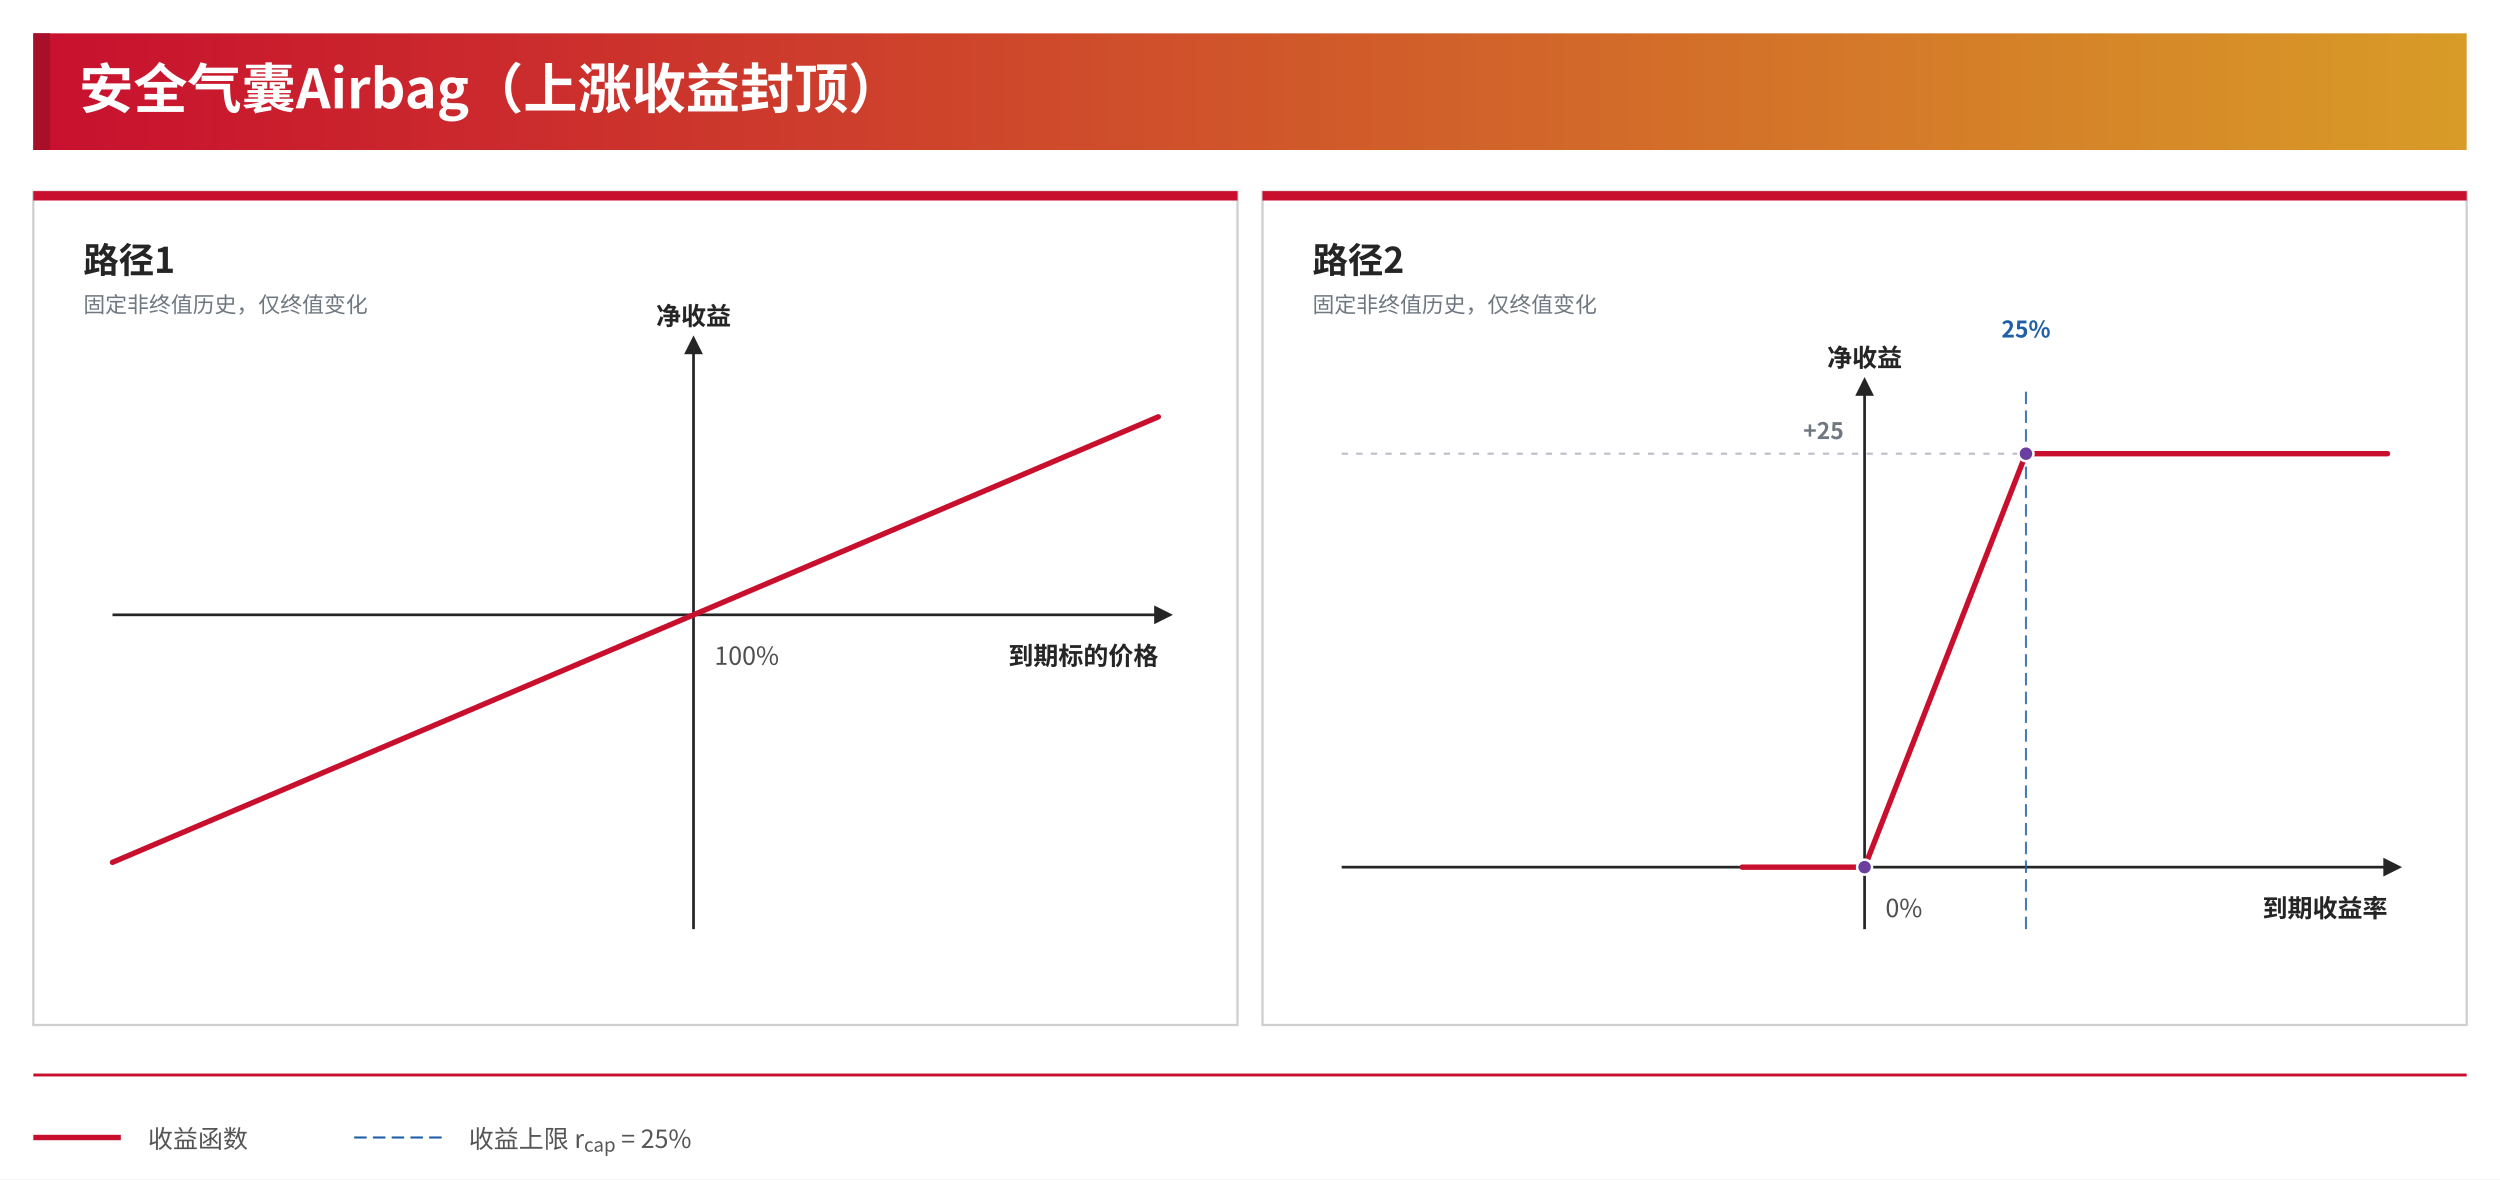
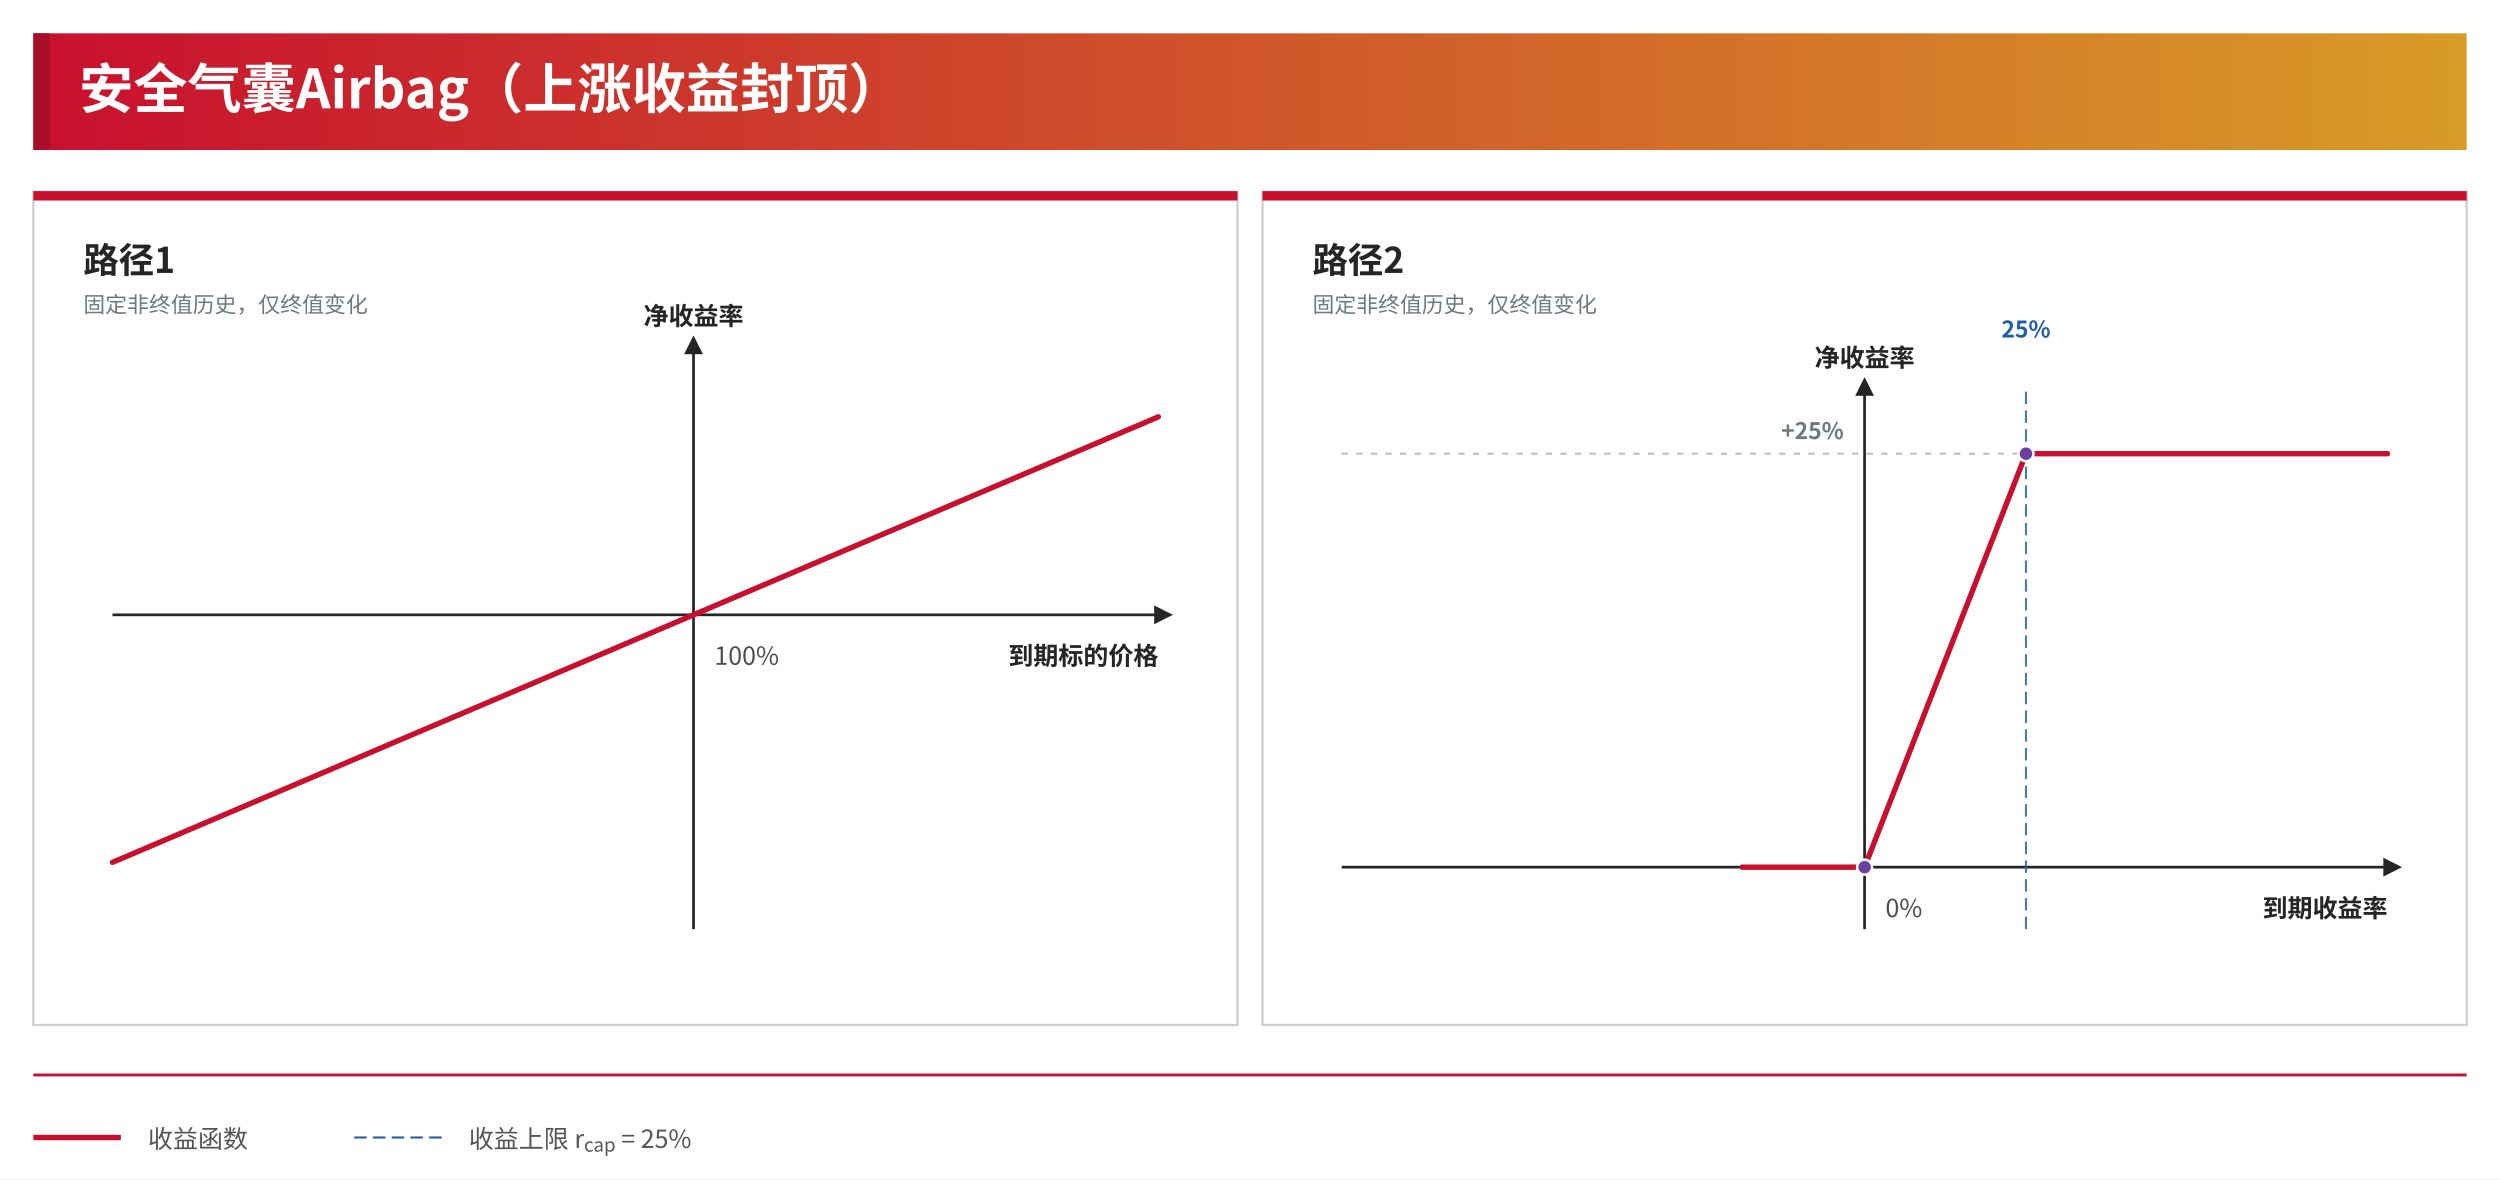
<svg xmlns="http://www.w3.org/2000/svg" width="1200" height="566" viewBox="0 0 1200 566" role="img" aria-labelledby="title desc">
  <defs>
    <linearGradient id="everbright-red-gold" x1="0" y1="0" x2="1" y2="0">
      <stop offset="0" stop-color="#C8102E" />
      <stop offset="1" stop-color="#D89B27" />
    </linearGradient>
    <style>
  .cn{font-family:"PingFang SC","Microsoft YaHei","Noto Sans CJK SC",Arial,sans-serif}.card{fill:#fff;stroke:#CFCFCF;stroke-width:1.1}.card-accent{stroke:#C8102E;stroke-width:4.5}.scenario-no{font-size:17px;font-weight:700;fill:#252525}.scenario-note{font-size:10.5px;fill:#6F7780}.axis-title{font-size:12px;font-weight:600;fill:#252525}.reference-label,.range-label{font-size:12px;fill:#4F4F4F}.axis{stroke:#252525;stroke-width:1.3}.axis-arrow{fill:#252525}.threshold{stroke-width:1;opacity:.82}.threshold-value{font-size:11px;font-weight:700}.payoff-guide{stroke:#B9BEC7;stroke-width:1;stroke-dasharray:3 4}.payoff-level-label{font-size:11px;font-weight:600;fill:#6F7780}.payoff-line{fill:none;stroke:#C8102E;stroke-width:2.6;stroke-linecap:round;stroke-linejoin:round}.payoff-jump{stroke:#C8102E;stroke-width:1.4;stroke-dasharray:4 3;fill:none}.curve-turn{fill:#6B3FA0;stroke:#fff;stroke-width:1.2}.curve-endpoint{stroke:#C8102E;stroke-width:1.7}.curve-endpoint.open{fill:#fff}.curve-endpoint.closed{fill:#C8102E}.global-legend{font-size:12px;fill:#555}.global-legend .token-sub{font-size:9px}
  </style>
  </defs>
  <rect width="1200" height="566" fill="#fff" />
  <rect x="16" y="16" width="1168" height="56" fill="url(#everbright-red-gold)" />
  <rect x="16" y="16" width="8" height="56" fill="#A80F28" />
  <text class="cn" x="38" y="52" fill="#fff" font-size="26" font-weight="700">安全气囊Airbag（上涨收益封顶）</text>
  <g data-path-card="0">
    <defs>
      <clipPath id="payoffer-card-clip-0">
        <rect x="20" y="96" width="570" height="392" />
      </clipPath>
    </defs>
    <rect class="card" x="16" y="92" width="578" height="400" />
    <line class="card-accent" x1="16" y1="94" x2="594" y2="94" />
    <g clip-path="url(#payoffer-card-clip-0)">
      <text class="cn scenario-no" x="40" y="131">路径1</text>
      <text class="cn scenario-note" x="40" y="150">固定非终值历史，仅终值变化</text>
      <line class="axis" x1="54" y1="295.12" x2="556" y2="295.12" />
      <line class="axis" x1="332.889" y1="168" x2="332.889" y2="446" />
      <path class="axis-arrow" d="M332.889 161 L328.389 170 L337.389 170 Z" />
      <path class="axis-arrow" d="M563 295.12 L554 290.62 L554 299.62 Z" />
      <path class="payoff-line" d="M54 413.923 L64.681 409.373 L75.362 404.823 L86.043 400.273 L96.723 395.723 L107.404 391.173 L118.085 386.624 L128.766 382.074 L139.447 377.524 L150.128 372.974 L160.809 368.424 L171.489 363.874 L182.17 359.324 L192.851 354.774 L203.532 350.224 L214.213 345.674 L224.894 341.124 L235.575 336.575 L246.255 332.025 L256.936 327.475 L267.617 322.925 L278.298 318.375 L288.979 313.825 L299.66 309.275 L310.34 304.725 L321.021 300.175 L331.702 295.625 L342.383 291.075 L353.064 286.525 L363.745 281.976 L374.425 277.425 L385.106 272.876 L395.787 268.326 L406.468 263.776 L417.149 259.226 L427.83 254.676 L438.511 250.126 L449.192 245.576 L459.872 241.026 L470.553 236.476 L481.234 231.926 L491.915 227.376 L502.596 222.827 L513.277 218.277 L523.957 213.727 L534.638 209.177 L545.319 204.627 L556 200.077" />
-       <text class="cn axis-title" x="332.889" y="156" text-anchor="middle">净收益</text>
+       <text class="cn axis-title" x="332.889" y="156" text-anchor="middle">净收益率</text>
      <text class="cn reference-label" x="342.889" y="319.12" text-anchor="start">100%</text>
      <text class="cn axis-title" x="556" y="319.12" text-anchor="end">到期标的价格</text>
    </g>
  </g>
  <g data-path-card="1">
    <defs>
      <clipPath id="payoffer-card-clip-1">
        <rect x="610" y="96" width="570" height="392" />
      </clipPath>
    </defs>
    <rect class="card" x="606" y="92" width="578" height="400" />
    <line class="card-accent" x1="606" y1="94" x2="1184" y2="94" />
    <g clip-path="url(#payoffer-card-clip-1)">
      <text class="cn scenario-no" x="630" y="131">路径2</text>
      <text class="cn scenario-note" x="630" y="150">固定非终值历史，仅终值变化</text>
      <line class="payoff-guide" x1="644" y1="217.769" x2="1146" y2="217.769" />
-       <text class="cn payoff-level-label" x="885" y="210.769" text-anchor="end">+25</text>
+       <text class="cn payoff-level-label" x="885" y="210.769" text-anchor="end">+25%</text>
      <line class="axis" x1="644" y1="416.231" x2="1146" y2="416.231" />
      <line class="axis" x1="895" y1="188" x2="895" y2="446" />
      <path class="axis-arrow" d="M895 181 L890.5 190 L899.5 190 Z" />
      <path class="axis-arrow" d="M1153 416.231 L1144 411.731 L1144 420.731 Z" />
      <line class="threshold" style="stroke:#1F5FA8;stroke-dasharray:6 3" x1="972.469" y1="188" x2="972.469" y2="446" />
      <text class="cn threshold-value" x="972.469" y="162" text-anchor="middle" style="fill:#1F5FA8">25%</text>
      <path class="payoff-line" d="M972.469 217.769 L976.161 217.769 L979.853 217.769 L983.546 217.769 L987.238 217.769 L990.93 217.769 L994.622 217.769 L998.314 217.769 L1002.006 217.769 L1005.698 217.769 L1009.391 217.769 L1013.083 217.769 L1016.775 217.769 L1020.467 217.769 L1024.159 217.769 L1027.851 217.769 L1031.543 217.769 L1035.236 217.769 L1038.928 217.769 L1042.62 217.769 L1046.312 217.769 L1050.004 217.769 L1053.696 217.769 L1057.389 217.769 L1061.081 217.769 L1064.773 217.769 L1068.465 217.769 L1072.157 217.769 L1075.849 217.769 L1079.541 217.769 L1083.234 217.769 L1086.926 217.769 L1090.618 217.769 L1094.31 217.769 L1098.002 217.769 L1101.694 217.769 L1105.386 217.769 L1109.079 217.769 L1112.771 217.769 L1116.463 217.769 L1120.155 217.769 L1123.847 217.769 L1127.539 217.769 L1131.231 217.769 L1134.924 217.769 L1138.616 217.769 L1142.308 217.769 L1146 217.769 M895 416.231 L896.648 412.008 L898.297 407.786 L899.945 403.563 L901.593 399.34 L903.241 395.118 L904.89 390.895 L906.538 386.673 L908.186 382.45 L909.835 378.228 L911.483 374.005 L913.131 369.782 L914.779 365.56 L916.428 361.337 L918.076 357.115 L919.724 352.892 L921.372 348.669 L923.021 344.447 L924.669 340.224 L926.317 336.002 L927.966 331.779 L929.614 327.557 L931.262 323.334 L932.91 319.111 L934.559 314.889 L936.207 310.666 L937.855 306.443 L939.504 302.221 L941.152 297.998 L942.8 293.776 L944.448 289.553 L946.097 285.331 L947.745 281.108 L949.393 276.885 L951.042 272.663 L952.69 268.44 L954.338 264.218 L955.986 259.995 L957.635 255.773 L959.283 251.55 L960.931 247.327 L962.58 243.105 L964.228 238.882 L965.876 234.66 L967.524 230.437 L969.173 226.214 L970.821 221.992 L972.469 217.769 M836.255 416.231 L841.596 416.231 L846.936 416.231 L852.277 416.231 L857.617 416.231 L862.957 416.231 L868.298 416.231 L873.638 416.231 L878.979 416.231 L884.319 416.231 L889.66 416.231 L895 416.231" />
      <circle class="curve-turn" cx="972.469" cy="217.769" r="3.6" />
      <circle class="curve-turn" cx="895" cy="416.231" r="3.6" />
-       <text class="cn axis-title" x="895" y="176" text-anchor="middle">净收益</text>
+       <text class="cn axis-title" x="895" y="176" text-anchor="middle">净收益率</text>
      <text class="cn reference-label" x="905" y="440.231" text-anchor="start">0%</text>
      <text class="cn axis-title" x="1146" y="440.231" text-anchor="end">到期收益率</text>
    </g>
  </g>
  <line x1="16" y1="516" x2="1184" y2="516" stroke="#C8102E" stroke-width="1.4" />
  <g class="cn" data-global-legend="true">
    <line x1="16" y1="546" x2="58" y2="546" stroke="#C8102E" stroke-width="2.6" />
    <text class="global-legend" x="71" y="551">收益函数</text>
    <line x1="170" y1="546" x2="212" y2="546" stroke="#1F5FA8" stroke-width="1" stroke-dasharray="6 3" />
    <text class="global-legend" x="225" y="551">收益上限 <tspan class="legend-token">r<tspan class="token-sub" baseline-shift="sub">cap</tspan>
      </tspan> = 25%</text>
  </g>
</svg>
